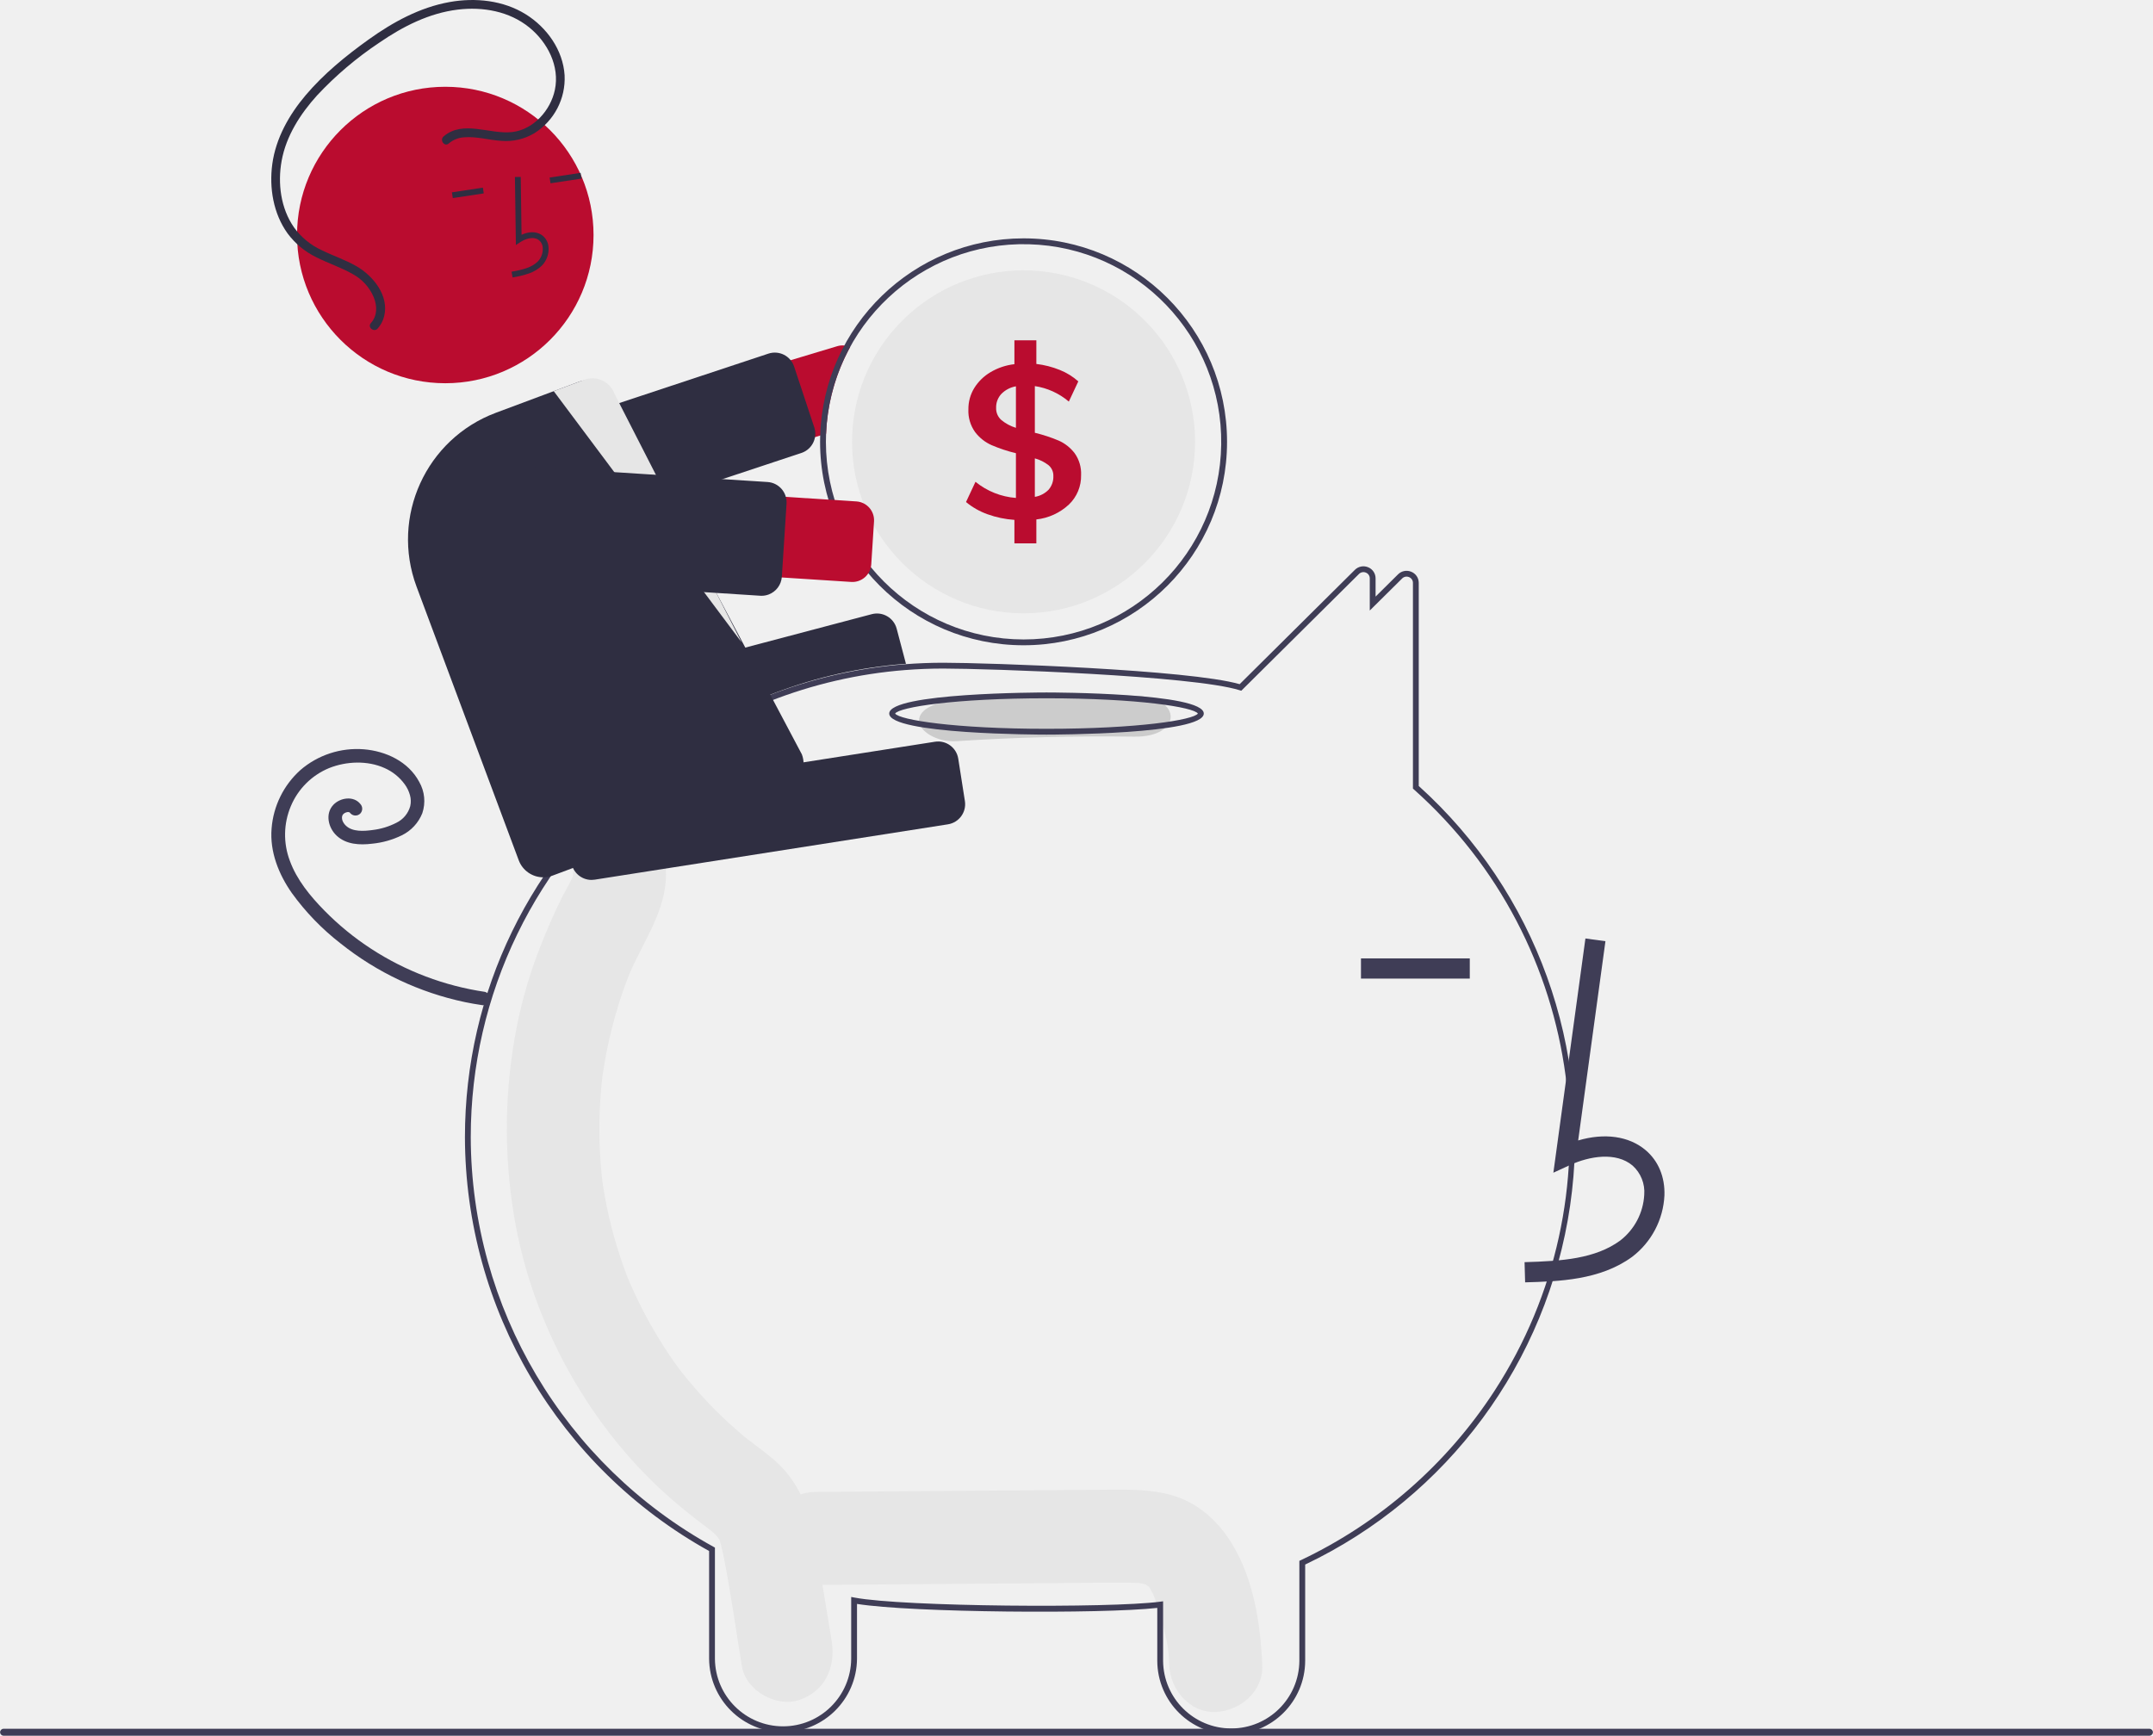
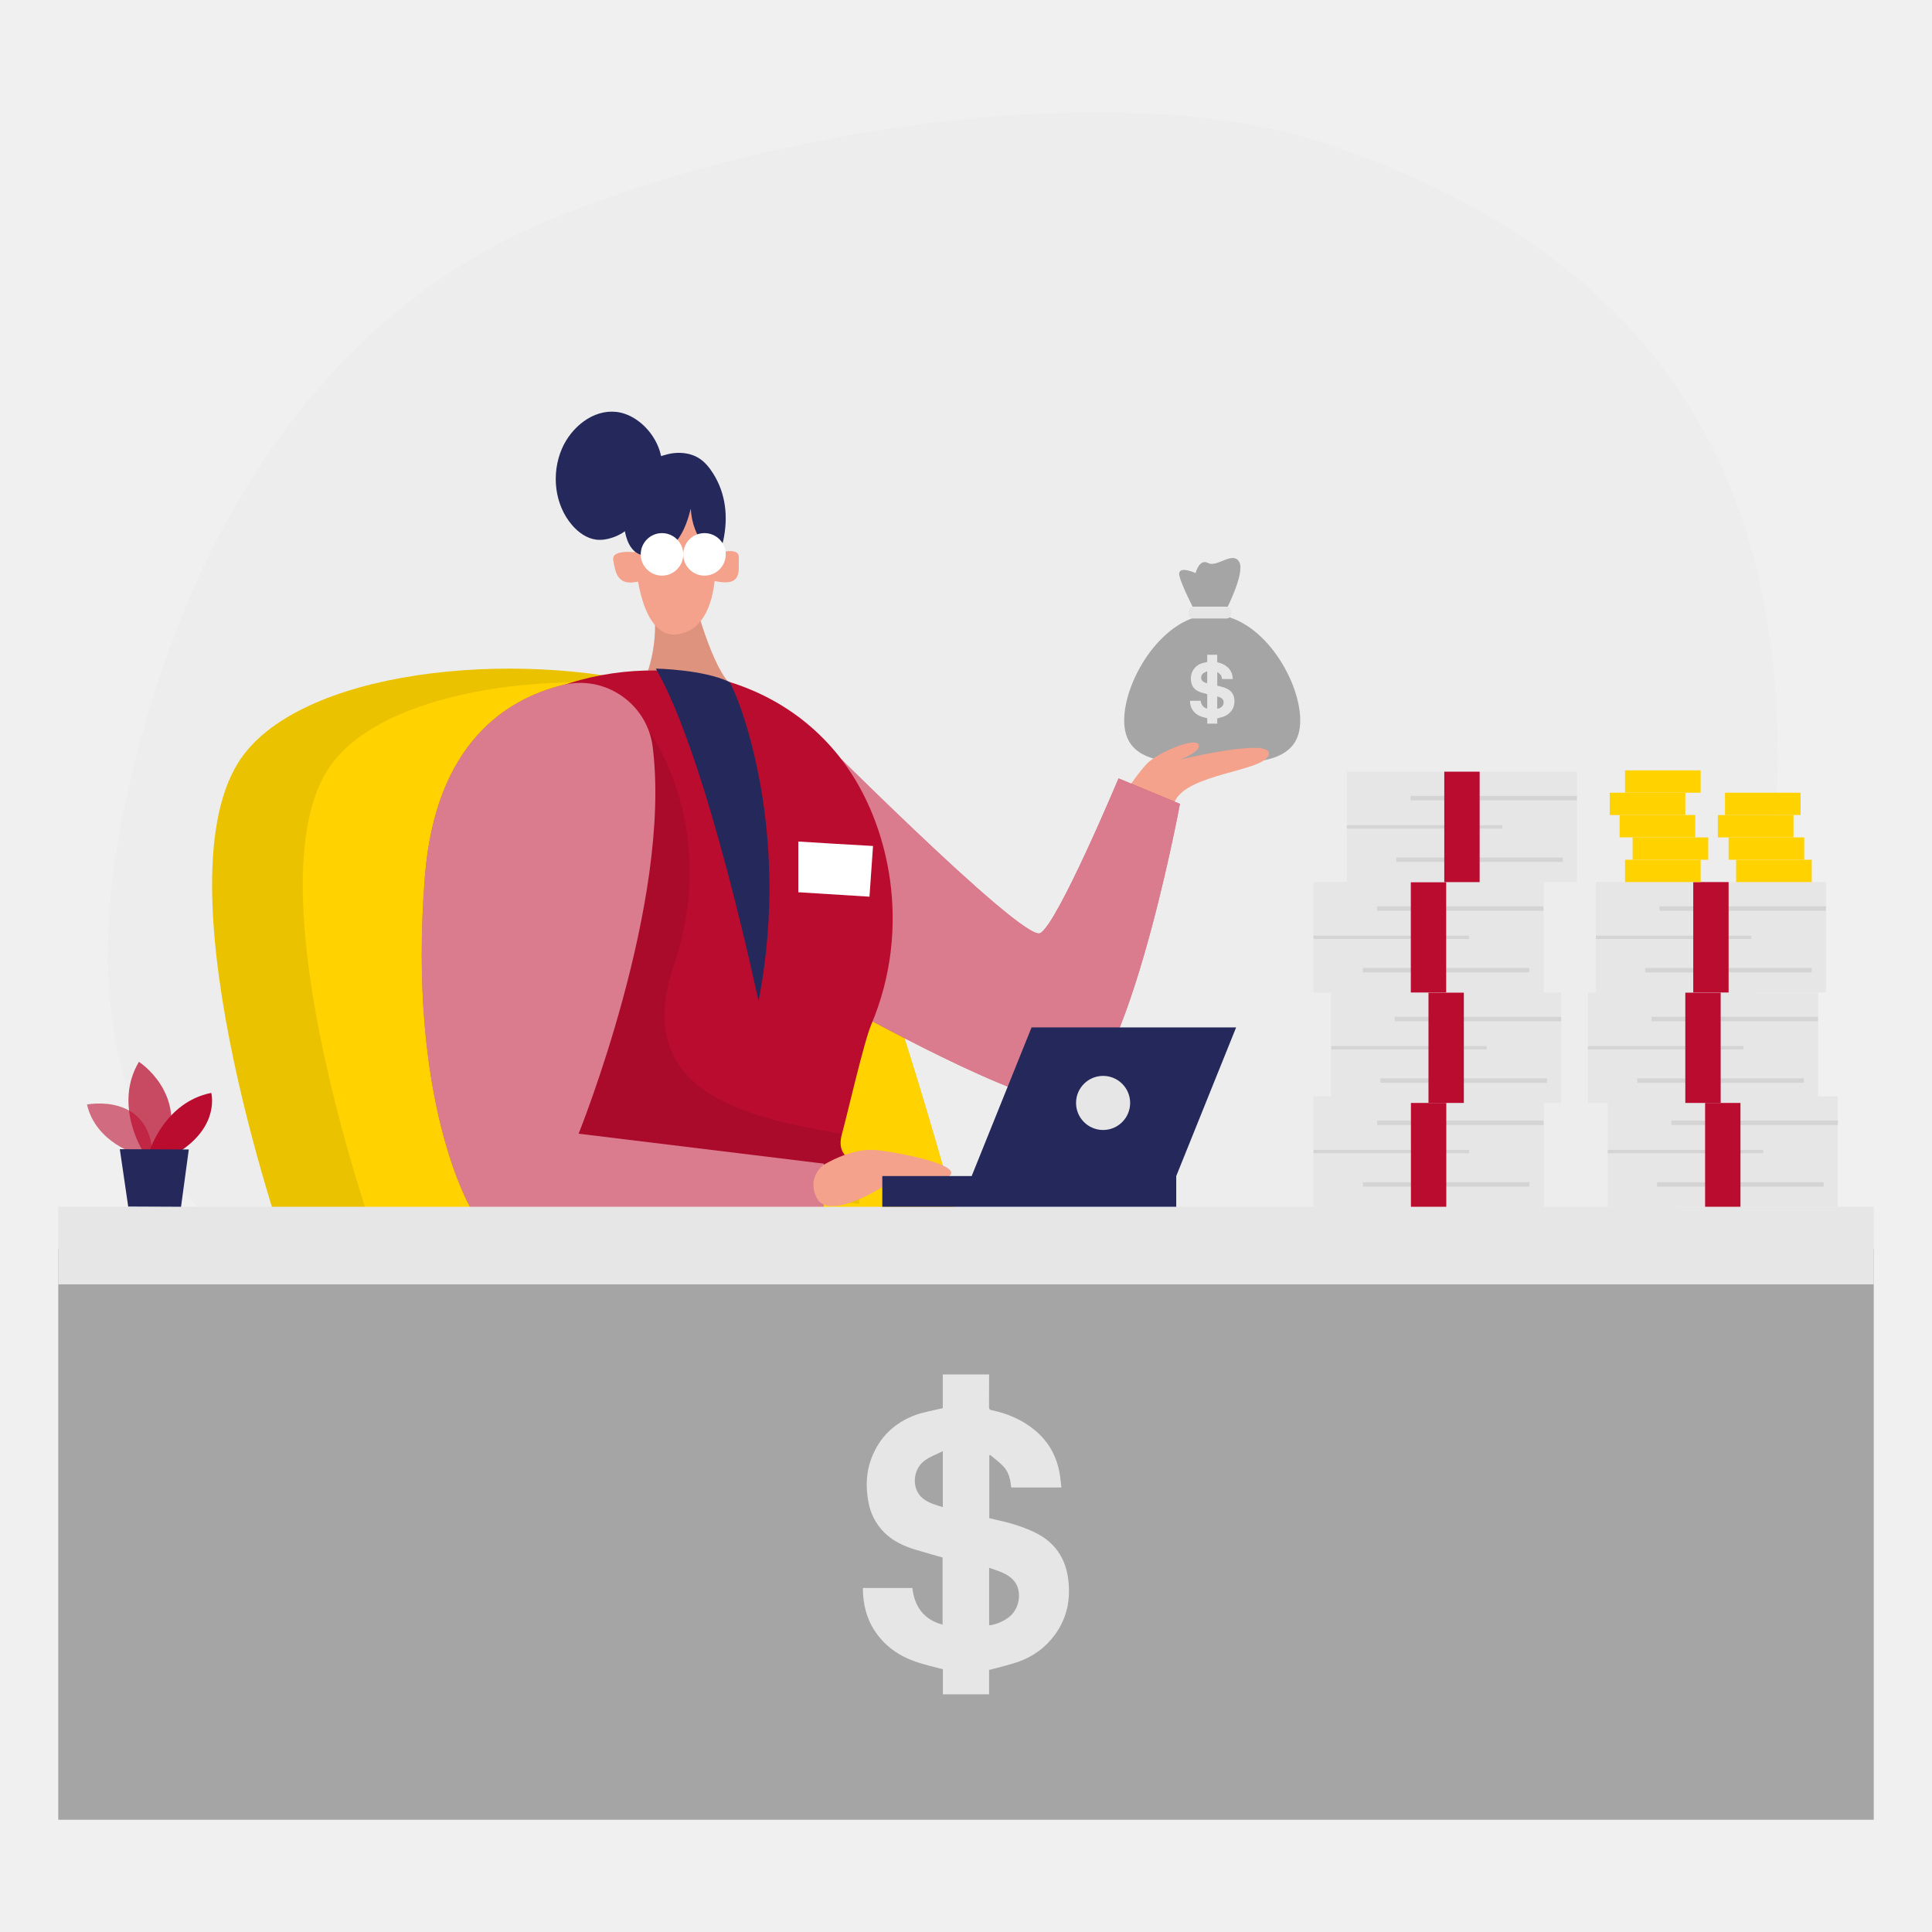
- <svg xmlns="http://www.w3.org/2000/svg" data-name="Layer 1" width="740.675" height="597.175" viewBox="0 0 740.675 597.175">
-   <path d="M651.612,679.719c-5.122-7.172-12.055-12.419-20.771-14.383-7.601-1.713-15.416-1.421-23.142-1.361l-97.692.753c-8.367.065-16.389,7.313-16,16,.386,8.614,7.032,16.069,16,16q42.926-.331,85.851-.662c6.747-.052,13.497-.174,20.244-.152,1.515.005,3.024.085,4.538.102.367.004.631.001.818-.007.047.014.086.027.147.044.79.217,1.6.366,2.394.572-.278.008.515.503.914.671.055.108.171.299.366.595.272.51,1.077,2.059,1.11,2.01a71.762,71.762,0,0,1,2.987,9.393c1.859,7.047,2.268,8.52,2.536,15.132.338,8.352,7.117,16.398,16,16,8.379-.375,16.363-7.042,16-16C663.3,709.333,660.651,692.377,651.612,679.719Z" transform="translate(-229.6623 -151.4124)" fill="#e6e6e6" />
-   <path d="M515.749,715.825c-1.835-11.12-3.635-22.246-5.505-33.36-1.898-11.274-5.774-21.598-14.548-28.997-2.344-1.977-4.775-3.823-7.216-5.663-.858-.647-1.715-1.295-2.563-1.956-.051-.04-.083-.064-.127-.099-.093-.08-.205-.176-.355-.303-3.657-3.095-7.19-6.327-10.556-9.763q-4.483-4.577-8.575-9.545-1.022-1.241-2.019-2.504c-.114-.145-.729-.94-1.135-1.459-.377-.519-1.066-1.457-1.182-1.621q-1.164-1.646-2.286-3.322a156.126,156.126,0,0,1-13.187-24.115q-.547-1.251-1.068-2.517c-.093-.258-.214-.588-.374-1.029-.741-2.038-1.481-4.074-2.159-6.137q-2.16-6.571-3.714-13.336-.768-3.34-1.383-6.715-.317-1.735-.593-3.478c-.03-.193-.21-1.446-.316-2.154-.078-.712-.224-1.972-.243-2.166q-.176-1.756-.312-3.516-.307-3.96-.415-7.933-.185-7.061.253-14.122c.166-2.645.402-5.282.693-7.915.018-.162.031-.29.044-.406.018-.118.038-.251.062-.417.215-1.455.442-2.908.695-4.356a159.294,159.294,0,0,1,3.739-16.313q1.088-3.809,2.363-7.555.568-1.663,1.173-3.314c-.026.071,1.182-3.016,1.198-3.119,4.795-11.329,12.638-21.657,12.648-34.526.007-8.713-7.364-17.06-16-16.657a16.625,16.625,0,0,0-16,16.657c0,.196-.001.363-.001.525-.081.271-.148.498-.208.698-.935,2.032-2.081,3.963-3.107,5.944-2.811,5.423-5.209,11.025-7.488,16.708a159.825,159.825,0,0,0-8.529,28.628,182.098,182.098,0,0,0-.968,65.04c6.204,37.813,26.662,74.009,55.103,98.339,2.468,2.111,4.997,4.152,7.549,6.151,1.056.827,2.121,1.639,3.191,2.446.506.381,2.602,2.034,1.68,1.233,1.982,1.692,2.817,2.543,3.326,3.789.074.288.174.678.311,1.211.359,1.405.7,2.808.983,4.233,2.476,12.451,4.196,25.112,6.264,37.644,1.421,8.611,12.022,14.215,19.682,11.634C513.49,733.312,517.272,725.051,515.749,715.825Z" transform="translate(-229.6623 -151.4124)" fill="#e6e6e6" />
-   <path d="M653.23,748.12a25.374,25.374,0,0,1-25.44-25.25V704.619c-19.109,2.139-84.543,1.644-103.3-1.37v18.892a25.441,25.441,0,0,1-50.88,0v-37.092a163.307,163.307,0,0,1-84-142.388c0-49.83,22.583-96.314,61.959-127.534a164.075,164.075,0,0,1,89.323-35.173c4.427-.347,8.881-.523,13.239-.523,15.352,0,84.619,2.372,101.998,7.372L695.756,347.48a4.16,4.16,0,0,1,4.55-.907,4.1,4.1,0,0,1,2.584,3.847v6.252l7.716-7.642a4.151,4.151,0,0,1,4.546-.908,4.102,4.102,0,0,1,2.587,3.848v69.865a162.759,162.759,0,0,1-39.07,267.866v33.169A25.374,25.374,0,0,1,653.23,748.12ZM629.79,702.351v20.52a23.441,23.441,0,0,0,46.88,0V688.438l.571-.271a162.456,162.456,0,0,0,66.531-58.182,160.325,160.325,0,0,0-27.699-206.96l-.332-.298V351.97a2.103,2.103,0,0,0-1.342-1.996,2.149,2.149,0,0,0-2.381.473l-11.127,11.021V350.42a2.103,2.103,0,0,0-1.342-1.996,2.154,2.154,0,0,0-2.385.477l-40.476,40.164-.575-.18c-16.156-5.057-86.513-7.454-101.982-7.454-4.306,0-8.707.174-13.082.517a162.075,162.075,0,0,0-88.237,34.746c-38.895,30.838-61.202,76.751-61.202,125.967A161.315,161.315,0,0,0,475.094,683.585l.516.286v38.27a23.441,23.441,0,0,0,46.88,0V700.854l1.185.223c16.856,3.171,87.832,3.671,104.985,1.421Z" transform="translate(-229.6623 -151.4124)" fill="#3f3d56" />
-   <path d="M517.66,270.53,406.92,303.81a13.882,13.882,0,0,0,7.99,26.59l96.91-29.13,2.03-.61a67.517,67.517,0,0,1,8.29-29.86,6.165,6.165,0,0,0-2-.52A6.367,6.367,0,0,0,517.66,270.53Z" transform="translate(-229.6623 -151.4124)" fill="#ba0c2f" />
-   <path d="M412.995,337.495a7.013,7.013,0,0,1-6.638-4.801l-6.925-20.896a6.999,6.999,0,0,1,4.443-8.847l90.131-29.87a7,7,0,0,1,8.847,4.442l6.925,20.896a6.976,6.976,0,0,1-4.193,8.759q-.125.047-.252.088l-90.129,29.869A7.003,7.003,0,0,1,412.995,337.495Z" transform="translate(-229.6623 -151.4124)" fill="#2f2e41" />
-   <path d="M581.79,233.42a70.031,70.031,0,0,0-69.97,67.85c-.02.71-.03,1.43-.03,2.15a70,70,0,1,0,70-70Zm0,138a68.071,68.071,0,0,1-68-68q0-1.395.06-2.76A67.998,67.998,0,1,1,581.79,371.42Z" transform="translate(-229.6623 -151.4124)" fill="#3f3d56" />
-   <path d="M640.79,303.42a59,59,0,0,1-118,0c0-1.87.09-3.71.26-5.53A59,59,0,0,1,640.79,303.42Z" transform="translate(-229.6623 -151.4124)" fill="#e6e6e6" />
-   <path d="M599.36,307.34a14.048,14.048,0,0,0-5.47-4.33,53.139,53.139,0,0,0-8.22-2.7V284.25a23.396,23.396,0,0,1,11.69,5.33l3.26-6.95a21.561,21.561,0,0,0-6.36-3.93,31.259,31.259,0,0,0-8.07-2.07v-8.14h-7.55v8.22a20.672,20.672,0,0,0-8.25,2.77,16.399,16.399,0,0,0-5.59,5.48,13.771,13.771,0,0,0-1.99,7.29,12.463,12.463,0,0,0,2.29,7.8,14.51,14.51,0,0,0,5.7,4.52,52.692,52.692,0,0,0,8.36,2.77v15.39A24.988,24.988,0,0,1,565.25,317.18l-3.26,6.96a24.58,24.58,0,0,0,7.44,4.22,34.161,34.161,0,0,0,9.21,1.92v8.07h7.55v-8.22a19.538,19.538,0,0,0,11.21-5.14,13.59,13.59,0,0,0,4.18-10.1A12.055,12.055,0,0,0,599.36,307.34Zm-20.2-8.73a14.499,14.499,0,0,1-5.03-2.7,5.32,5.32,0,0,1-1.78-4.18,6.726,6.726,0,0,1,1.82-4.81,9.202,9.202,0,0,1,4.99-2.59Zm11.25,21.28a8.557,8.557,0,0,1-4.74,2.47V309.12a13.24,13.24,0,0,1,4.74,2.37,4.658,4.658,0,0,1,1.63,3.7A6.804,6.804,0,0,1,590.41,319.89Z" transform="translate(-229.6623 -151.4124)" fill="#ba0c2f" />
-   <path d="M416.209,422.184a7.023,7.023,0,0,1-6.775-5.216l-3.77-14.27a7.004,7.004,0,0,1,4.975-8.551l118.941-31.43a7.015,7.015,0,0,1,8.551,4.985l3.194,12.09-.598.046a160.163,160.163,0,0,0-84.108,31.871l-.173.084-38.46,10.16A6.963,6.963,0,0,1,416.209,422.184Z" transform="translate(-229.6623 -151.4124)" fill="#2f2e41" />
-   <path d="M396.51,492.671a98.108,98.108,0,0,1-39.122-14.792A95.527,95.527,0,0,1,341.214,464.65c-4.828-4.924-9.447-10.521-11.838-17.079a25.299,25.299,0,0,1,.331-18.769,24.334,24.334,0,0,1,13.169-13.126c5.99-2.389,13.226-2.644,19.055-.028a17.089,17.089,0,0,1,6.964,5.606,11.435,11.435,0,0,1,1.81,3.758,7.674,7.674,0,0,1,.09,3.759,9.016,9.016,0,0,1-4.774,5.723,24.068,24.068,0,0,1-8.152,2.486c-2.86.39-6.969.745-9.268-1.551a4.669,4.669,0,0,1-1.093-1.611,3.114,3.114,0,0,1-.172-1.458c-.034.217.139-.472.129-.445-.036.102-.194.35.03-.031a3.397,3.397,0,0,1,.233-.363c-.076.098-.243.262.055-.019a1.962,1.962,0,0,1,.914-.564c.138-.04.279-.072.418-.11.353-.096-.352.005.009-.006.139-.004.28-.001.419-.007.354-.016-.349-.097-.01-.011.132.033.262.065.392.106.282.089-.2-.207-.009.014.224.259-.235-.252.019-.001a4.624,4.624,0,0,1,.358.394,2.359,2.359,0,0,0,3.315,0,2.399,2.399,0,0,0,0-3.315c-2.311-2.865-6.877-2.157-9.215.264-2.982,3.088-1.801,7.983,1.1,10.678,3.284,3.051,7.934,3.263,12.158,2.751a29.817,29.817,0,0,0,10.269-2.902,14.398,14.398,0,0,0,7.024-7.588,13.174,13.174,0,0,0-1.056-10.769c-3.729-7.011-11.452-10.606-19.084-11.228a29.812,29.812,0,0,0-21.819,7.163,30.154,30.154,0,0,0-9.888,20.075c-.666,7.996,2.436,15.761,6.959,22.214a84.627,84.627,0,0,0,16.779,17.353,102.473,102.473,0,0,0,42.812,20.191q2.792.577,5.615.988a2.421,2.421,0,0,0,2.883-1.637,2.361,2.361,0,0,0-1.637-2.883Z" transform="translate(-229.6623 -151.4124)" fill="#3f3d56" />
-   <path d="M619.895,390.794q-30.663-.433-61.133,1.556c-6.943.453-12.951,2.907-12.951,7.032,0,3.449,5.96,7.489,12.951,7.032q30.454-1.989,61.133-1.556C636.569,405.094,636.559,391.029,619.895,390.794Z" transform="translate(-229.6623 -151.4124)" fill="#ccc" />
-   <path d="M589.682,404.162c-2.209,0-54.106-.083-54.106-7.251,0-7.168,51.896-7.25,54.106-7.25s54.106.083,54.106,7.25C643.787,404.079,591.891,404.162,589.682,404.162Zm-52.076-7.251c1.42,2.173,20.496,5.251,52.076,5.251s50.656-3.078,52.076-5.251c-1.42-2.173-20.496-5.25-52.076-5.25S539.025,394.738,537.605,396.911Z" transform="translate(-229.6623 -151.4124)" fill="#3f3d56" />
-   <path d="M754.336,592.612c11.488-.319,25.786-.718,36.801-8.764a28.262,28.262,0,0,0,11.121-21.103c.225-6.355-2.071-11.901-6.465-15.614-5.753-4.861-14.154-6.002-23.207-3.341l9.38-68.548-6.886-.943L764.052,554.885l5.75-2.639c6.666-3.058,15.817-4.614,21.504.192a12.215,12.215,0,0,1,4.006,10.062,21.361,21.361,0,0,1-8.275,15.735c-8.572,6.261-19.969,7.069-32.895,7.43Z" transform="translate(-229.6623 -151.4124)" fill="#3f3d56" />
-   <rect x="468.203" y="329.741" width="37.432" height="6.95" fill="#3f3d56" />
-   <path d="M433.148,454.15a7.012,7.012,0,0,1-6.904-5.917L423.959,433.651a7.008,7.008,0,0,1,5.832-8L551.322,406.609a7.007,7.007,0,0,1,7.999,5.832l2.285,14.582a7.007,7.007,0,0,1-5.832,8l-121.531,19.042A7.096,7.096,0,0,1,433.148,454.15Z" transform="translate(-229.6623 -151.4124)" fill="#2f2e41" />
-   <circle cx="153.189" cy="80.855" r="51" fill="#ba0c2f" />
-   <path d="M411.727,245.463a12.095,12.095,0,0,0,4.367-2.676,8.133,8.133,0,0,0,2.255-6.483,5.472,5.472,0,0,0-2.512-4.164c-1.846-1.135-4.285-1.092-6.747.049l-.284-19.908-2.0.028.334,23.404,1.522-.998c1.765-1.156,4.302-1.994,6.127-.872a3.514,3.514,0,0,1,1.573,2.69,6.146,6.146,0,0,1-1.676,4.834c-2.168,2.151-5.377,2.872-9.039,3.531l.354,1.968A32.963,32.963,0,0,0,411.727,245.463Z" transform="translate(-229.6623 -151.4124)" fill="#2f2e41" />
-   <rect x="418.838" y="211.679" width="10.772" height="2" transform="translate(-256.7253 -85.49311) rotate(-8.61162)" fill="#2f2e41" />
-   <rect x="385.221" y="216.769" width="10.772" height="2" transform="translate(-257.8664 -90.46937) rotate(-8.61162)" fill="#2f2e41" />
-   <path d="M416.555,453.258a9.03,9.03,0,0,1-8.434-5.855L372.957,353.235a46.532,46.532,0,0,1,27.284-59.802L428.833,282.756a8.958,8.958,0,0,1,6.878.239,8.832,8.832,0,0,1,4.675,4.986L505.523,410.964a9.002,9.002,0,0,1-5.257,11.638L419.7,452.687A8.976,8.976,0,0,1,416.555,453.258Z" transform="translate(-229.6623 -151.4124)" fill="#2f2e41" />
-   <path d="M420.158,285.995l64.629,86.426L441.056,286.902a8.079,8.079,0,0,0-10.349-4.846Z" transform="translate(-229.6623 -151.4124)" fill="#e6e6e6" />
-   <path d="M522.49,351.63l-115.395-7.433a13.879,13.879,0,1,1,1.784-27.701l115.395,7.433a6.499,6.499,0,0,1,6.069,6.904l-.949,14.729a6.501,6.501,0,0,1-6.905,6.069Z" transform="translate(-229.6623 -151.4124)" fill="#ba0c2f" />
-   <path d="M491.655,356.395q-.229,0-.458-.015h-0l-94.756-6.104a6.999,6.999,0,0,1-6.536-7.435l1.62-25.158a7,7,0,0,1,7.436-6.535l94.756,6.103a7.008,7.008,0,0,1,6.535,7.435l-1.62,25.159a7.019,7.019,0,0,1-4.546,6.111A6.926,6.926,0,0,1,491.655,356.395Z" transform="translate(-229.6623 -151.4124)" fill="#2f2e41" />
-   <path d="M382.267,198.353c6.709-5.77,15.923-.608,23.617-1.512,7.361-.865,13.174-7.468,14.659-14.482,1.732-8.184-2.516-16.383-8.777-21.486-6.857-5.589-15.952-7.193-24.57-6.159-9.878,1.185-18.911,5.789-27.017,11.359a121.85,121.85,0,0,0-21.442,18.169c-5.751,6.352-10.624,13.923-12.18,22.47-1.414,7.768-.334,16.375,4.258,22.955a24.205,24.205,0,0,0,9.474,7.805c3.937,1.933,8.138,3.316,11.952,5.502,5.768,3.305,11.374,10.159,9.567,17.291a9.793,9.793,0,0,1-2.226,4.19c-1.291,1.433-3.619-.461-2.325-1.897,2.273-2.523,2.183-5.888.972-8.9a16.272,16.272,0,0,0-7.233-7.954c-3.993-2.283-8.401-3.692-12.494-5.772a27.023,27.023,0,0,1-9.911-8.214c-4.898-6.807-6.363-15.666-5.253-23.861,1.202-8.868,5.759-16.927,11.471-23.68,6.216-7.349,13.852-13.571,21.652-19.159,8.37-5.997,17.617-11.067,27.85-12.9,8.87-1.59,18.485-.611,26.241,4.223,7.24,4.512,12.792,12.274,13.344,20.947a22.235,22.235,0,0,1-10.376,19.942,19.101,19.101,0,0,1-11.41,2.643c-4.262-.273-8.527-1.578-12.816-1.215a8.941,8.941,0,0,0-5.268,2.128c-1.466,1.261-3.213-1.181-1.759-2.431Z" transform="translate(-229.6623 -151.4124)" fill="#2f2e41" />
-   <path d="M969.147,748.588H230.853a1.191,1.191,0,0,1,0-2.381H969.147a1.191,1.191,0,0,1,0,2.381Z" transform="translate(-229.6623 -151.4124)" fill="#3f3d56" />
+ <svg xmlns="http://www.w3.org/2000/svg" id="_0372_banker" viewBox="0 0 500 500" data-imageid="banker-1" imageName="Banker" class="illustrations_image" style="width: 158px;">
+   <defs>
+     <style>.cls-1_banker-1{fill:#fff;}.cls-2_banker-1{fill:#f4a28c;}.cls-3_banker-1{opacity:.46;}.cls-3_banker-1,.cls-4_banker-1,.cls-5_banker-1,.cls-6_banker-1,.cls-7_banker-1,.cls-8_banker-1{fill:none;}.cls-9_banker-1{fill:#a5a5a5;}.cls-4_banker-1{opacity:.58;}.cls-10_banker-1{fill:#e6e6e6;}.cls-5_banker-1{opacity:.09;}.cls-6_banker-1{opacity:.73;}.cls-7_banker-1{opacity:.08;}.cls-8_banker-1{opacity:.3;}.cls-11_banker-1{fill:#24285b;}.cls-12_banker-1{fill:#000001;}.cls-13_banker-1{fill:#ffd200;}.cls-14_banker-1{fill:#68e1fd;}</style>
+   </defs>
+   <g id="bg_banker-1" class="cls-8_banker-1">
+     <path class="cls-10_banker-1" d="m143.49,56.39c-60.2,24.19-97.41,82.91-111.86,155.36-10.76,53.92-1.32,109.51,71.04,129.72,156.45,43.71,325.43,29.29,345.68-58.13,20.25-87.42,29.79-202.19-106.78-246.66-48.69-15.86-134.39-5.89-198.08,19.71Z" />
+   </g>
+   <g id="banker_banker-1">
+     <path class="cls-9_banker-1" d="m336.5,186.43c0,10.65-10.2,11.2-22.78,11.2s-22.78-.55-22.78-11.2,10.2-27.36,22.78-27.36,22.78,16.71,22.78,27.36Z" />
+     <path class="cls-2_banker-1" d="m290.95,205.51s3.22-5.07,5.83-7.83c2.61-2.76,12.28-6.91,13.35-5.07s-4.76,3.99-4.76,3.99c0,0,23.94-5.83,23.02-1.38-.92,4.45-21.16,4.85-24.39,12.25-3.24,7.4-1.55,3.87-1.55,3.87l-11.51-5.83Z" />
+     <path class="cls-13_banker-1" d="m251.05,327.59l-175.98-.86s-34.34-95.9-13.42-129.36c15.03-24.04,71.6-29.74,110.03-19.41,15.08,4.04,27.37,10.57,33.25,19.41,17.76,26.71,38.71,102.28,44.56,124.19,1,3.84,1.57,6.02,1.57,6.02Z" />
+     <g class="cls-7_banker-1">
+       <path class="cls-12_banker-1" d="m251.05,327.59l-175.98-.86s-34.34-95.9-13.42-129.36c15.03-24.04,71.6-29.74,110.03-19.41,15.08,4.04,27.37,10.57,33.25,19.41,17.76,26.71,38.71,102.28,44.56,124.19,1,3.84,1.57,6.02,1.57,6.02Z" />
+     </g>
+     <path class="cls-13_banker-1" d="m249.48,321.56l-152.19-.72s-32.22-90.03-12.6-121.44c12.1-19.34,52.87-26.04,86.98-21.44,15.08,4.04,27.37,10.57,33.25,19.41,17.76,26.71,38.71,102.28,44.56,124.19Z" />
+     <path class="cls-11_banker-1" d="m159.49,106.6c-6.02-.67-11.65,3.95-14.06,9.51-2.8,6.46-1.95,14.53,2.67,19.84,1.62,1.86,3.76,3.41,6.21,3.71,1.47.18,2.96-.1,4.36-.59,6.43-2.24,11-10.21,12.41-16.6,1.52-6.9-4.69-15.11-11.59-15.87Z" />
+     <path class="cls-2_banker-1" d="m165.36,178.8c1.9-3.25,5.62-11.56,3.6-24.44l10.56.14s4.83,19.11,10.08,23.06l-.09.12-24.15,1.13Z" />
+     <g class="cls-5_banker-1">
+       <path class="cls-12_banker-1" d="m165.36,178.8c1.9-3.25,5.62-11.56,3.6-24.44l10.56.14s4.83,19.11,10.08,23.06l-.09.12-24.15,1.13Z" />
+     </g>
+     <path class="cls-2_banker-1" d="m184.76,137.97s3.49,23.22-8.56,26.04c-12.05,2.82-12.08-24.07-12.08-24.07,0,0-.59-14.06,6.45-16.15,7.04-2.09,14.86-2.77,14.19,14.19Z" />
+     <path class="cls-2_banker-1" d="m185.2,143.38s6.18-2.26,6.02,1.01c-.17,3.27,1.11,7.55-6.27,5.99l.25-7.01Z" />
+     <path class="cls-2_banker-1" d="m165.67,143.1s-7.54-1.34-6.95,1.89c.58,3.22.98,7.52,8.1,5.03l-1.15-6.92Z" />
+     <path class="cls-11_banker-1" d="m185.93,142.55c-.4.41-.89.64-1.48.53-.76-.14-1.34-.74-1.82-1.33-2.32-2.84-3.7-6.45-3.85-10.12-.68,2.61-1.51,5.22-3.01,7.46-1.5,2.24-3.74,4.09-6.39,4.6-7.87,1.52-8.17-7.51-8.07-12.98.07-3.57.5-7.69,3.2-10.31,1.33-1.29,2.43-1.42,4.12-1.72,1.92-.34,3.68-1.18,5.64-1.4,2.22-.26,4.56.06,6.47,1.21,1.61.97,2.83,2.47,3.83,4.06,3.3,5.24,3.9,11.3,2.62,17.32-.16.76-.57,1.97-1.26,2.67Z" />
+     <path class="cls-14_banker-1 targetColor" d="m206.6,185.5c.73.54,58.09,58.51,62.62,55.99,4.54-2.52,20.26-40.05,20.26-40.05l15.89,6.6s-14.85,80.21-31.25,77.4c-16.4-2.81-57.86-26.35-57.86-26.35l-9.67-73.6Z" style="fill: rgb(186, 12, 47);" />
+     <g class="cls-3_banker-1">
+       <path class="cls-1_banker-1" d="m206.6,185.5c.73.54,58.09,58.51,62.62,55.99,4.54-2.52,20.26-40.05,20.26-40.05l15.89,6.6s-14.85,80.21-31.25,77.4c-16.4-2.81-57.86-26.35-57.86-26.35l-9.67-73.6Z" />
+     </g>
+     <path class="cls-14_banker-1 targetColor" d="m138.32,258.92c4.84,16.97,10.51,33.72,15.18,46.71,28.15.82,68.06,8.61,68.87-.67.46-5.01-6.45-4.56-4.47-11.51,1.17-4.1,5.62-23.67,7.58-28.29,10.64-25.15,4.75-52.04-7.37-68.18-20.13-26.83-57.87-29.07-83.47-14.71-12.47,7-6.11,42.3,3.67,76.65Z" style="fill: rgb(186, 12, 47);" />
+     <path class="cls-11_banker-1" d="m188.7,176.46c1.22.82,16.65,36.46,7.6,82.63,0,0-13.24-63.12-26.57-86.06,0,0,12.31.23,18.96,3.43Z" />
+     <g class="cls-7_banker-1">
+       <path class="cls-12_banker-1" d="m134.27,268.48l9.14,36.28,10.09.87,68.85,5.89c.46-5.01-6.43-11.13-4.44-18.08-24.81-4.22-54.61-10.74-43.54-43.45,12.21-36.04-6.5-60.92-6.5-60.92l-29.55,69.85-4.05,9.57Z" />
+     </g>
+     <path class="cls-14_banker-1 targetColor" d="m168.92,193.32c-1.4-11.22-12.33-18.76-23.3-16.03-14.59,3.62-32.91,15.1-35.65,49.49-4.65,58.36,11.88,85.92,11.88,85.92h91.36s0-11.55,0-11.55l-63.47-7.75s24.19-59.87,19.18-100.08Z" style="fill: rgb(186, 12, 47);" />
+     <g class="cls-3_banker-1">
+       <path class="cls-1_banker-1" d="m168.92,193.32c-1.4-11.22-12.33-18.76-23.3-16.03-14.59,3.62-32.91,15.1-35.65,49.49-4.65,58.36,11.88,85.92,11.88,85.92h91.36s0-11.55,0-11.55l-63.47-7.75s24.19-59.87,19.18-100.08Z" />
+     </g>
+     <rect class="cls-9_banker-1" x="15.08" y="323.28" width="469.84" height="147.67" />
+     <rect class="cls-10_banker-1" x="15.08" y="312.31" width="469.84" height="20.08" />
+     <g class="cls-4_banker-1">
+       <path class="cls-14_banker-1 targetColor" d="m35.54,298.74s-10.7-2.92-13.03-12.89c0,0,16.58-3.35,17.06,13.77l-4.02-.88Z" style="fill: rgb(186, 12, 47);" />
+     </g>
+     <g class="cls-6_banker-1">
+       <path class="cls-14_banker-1 targetColor" d="m36.85,297.68s-7.48-11.82-.9-22.88c0,0,12.61,8.01,7.01,22.9l-6.11-.03Z" style="fill: rgb(186, 12, 47);" />
+     </g>
+     <path class="cls-14_banker-1 targetColor" d="m38.78,297.69s3.95-12.48,15.89-14.85c0,0,2.24,8.11-7.73,14.88l-8.16-.03Z" style="fill: rgb(186, 12, 47);" />
+     <polygon class="cls-11_banker-1" points="31.01 297.41 33.18 312.25 46.85 312.31 48.86 297.48 31.01 297.41" />
+     <path class="cls-2_banker-1" d="m213.06,301.53s7.27-4.6,13.81-3.88,23.57,4.12,18.33,7.03c-5.24,2.91-13.42.24-16.72,2.42-3.3,2.18-14.45,8.24-17.11,2.91-2.67-5.33,1.7-8.48,1.7-8.48Z" />
+     <polygon class="cls-11_banker-1" points="266.97 265.89 251.47 304.36 228.34 304.36 228.34 312.31 304.41 312.31 304.41 304.36 319.91 265.89 266.97 265.89" />
+     <path class="cls-1_banker-1" d="m225.94,218.94c-.69,0-19.34-1.15-19.34-1.15v13.12l18.42,1.15.92-13.12Z" />
+     <rect class="cls-10_banker-1" x="339.94" y="283.73" width="59.56" height="28.58" />
+     <g class="cls-7_banker-1">
+       <rect class="cls-12_banker-1" x="356.41" y="290.01" width="43.09" height="1.14" />
+     </g>
+     <g class="cls-7_banker-1">
+       <rect class="cls-12_banker-1" x="352.72" y="305.96" width="43.09" height="1.14" />
+     </g>
+     <g class="cls-7_banker-1">
+       <rect class="cls-12_banker-1" x="339.94" y="297.59" width="40.23" height=".86" />
+     </g>
+     <rect class="cls-14_banker-1 targetColor" x="365.15" y="283.73" width="9.15" height="28.58" style="fill: rgb(186, 12, 47);" />
+     <rect class="cls-10_banker-1" x="344.49" y="256.86" width="59.56" height="28.58" />
+     <g class="cls-7_banker-1">
+       <rect class="cls-12_banker-1" x="360.95" y="263.14" width="43.09" height="1.14" />
+     </g>
+     <g class="cls-7_banker-1">
+       <rect class="cls-12_banker-1" x="357.26" y="279.08" width="43.09" height="1.14" />
+     </g>
+     <g class="cls-7_banker-1">
+       <rect class="cls-12_banker-1" x="344.49" y="270.72" width="40.23" height=".86" />
+     </g>
+     <rect class="cls-14_banker-1 targetColor" x="369.69" y="256.86" width="9.15" height="28.58" style="fill: rgb(186, 12, 47);" />
+     <rect class="cls-10_banker-1" x="339.91" y="228.28" width="59.56" height="28.58" />
+     <g class="cls-7_banker-1">
+       <rect class="cls-12_banker-1" x="356.38" y="234.56" width="43.09" height="1.14" />
+     </g>
+     <g class="cls-7_banker-1">
+       <rect class="cls-12_banker-1" x="352.69" y="250.51" width="43.09" height="1.14" />
+     </g>
+     <g class="cls-7_banker-1">
+       <rect class="cls-12_banker-1" x="339.91" y="242.14" width="40.23" height=".86" />
+     </g>
+     <rect class="cls-14_banker-1 targetColor" x="365.12" y="228.28" width="9.15" height="28.58" style="fill: rgb(186, 12, 47);" />
+     <rect class="cls-10_banker-1" x="416.07" y="283.73" width="59.56" height="28.58" />
+     <g class="cls-7_banker-1">
+       <rect class="cls-12_banker-1" x="432.54" y="290.01" width="43.09" height="1.14" />
+     </g>
+     <g class="cls-7_banker-1">
+       <rect class="cls-12_banker-1" x="428.85" y="305.96" width="43.09" height="1.14" />
+     </g>
+     <g class="cls-7_banker-1">
+       <rect class="cls-12_banker-1" x="416.07" y="297.59" width="40.23" height=".86" />
+     </g>
+     <rect class="cls-14_banker-1 targetColor" x="441.28" y="283.73" width="9.15" height="28.58" style="fill: rgb(186, 12, 47);" />
+     <rect class="cls-10_banker-1" x="410.95" y="256.86" width="59.56" height="28.58" />
+     <g class="cls-7_banker-1">
+       <rect class="cls-12_banker-1" x="427.42" y="263.14" width="43.09" height="1.14" />
+     </g>
+     <g class="cls-7_banker-1">
+       <rect class="cls-12_banker-1" x="423.73" y="279.08" width="43.09" height="1.14" />
+     </g>
+     <g class="cls-7_banker-1">
+       <rect class="cls-12_banker-1" x="410.95" y="270.72" width="40.23" height=".86" />
+     </g>
+     <rect class="cls-14_banker-1 targetColor" x="436.16" y="256.86" width="9.15" height="28.58" style="fill: rgb(186, 12, 47);" />
+     <rect class="cls-10_banker-1" x="348.57" y="199.71" width="59.56" height="28.58" />
+     <g class="cls-7_banker-1">
+       <rect class="cls-12_banker-1" x="365.04" y="205.98" width="43.09" height="1.14" />
+     </g>
+     <g class="cls-7_banker-1">
+       <rect class="cls-12_banker-1" x="361.35" y="221.93" width="43.09" height="1.14" />
+     </g>
+     <g class="cls-7_banker-1">
+       <rect class="cls-12_banker-1" x="348.57" y="213.57" width="40.23" height=".86" />
+     </g>
+     <rect class="cls-14_banker-1 targetColor" x="373.78" y="199.71" width="9.15" height="28.58" style="fill: rgb(186, 12, 47);" />
+     <rect class="cls-10_banker-1" x="413" y="228.28" width="59.56" height="28.58" />
+     <g class="cls-7_banker-1">
+       <rect class="cls-12_banker-1" x="429.47" y="234.56" width="43.09" height="1.14" />
+     </g>
+     <g class="cls-7_banker-1">
+       <rect class="cls-12_banker-1" x="425.78" y="250.51" width="43.09" height="1.14" />
+     </g>
+     <g class="cls-7_banker-1">
+       <rect class="cls-12_banker-1" x="413" y="242.14" width="40.23" height=".86" />
+     </g>
+     <rect class="cls-14_banker-1 targetColor" x="438.21" y="228.28" width="9.15" height="28.58" style="fill: rgb(186, 12, 47);" />
+     <path class="cls-10_banker-1" d="m255.98,355.72c0,2.8,0,5.61-.02,8.41,0,.54.16.72.69.83,4.15.86,7.95,2.49,11.23,5.23,3.51,2.92,5.57,6.65,6.35,11.12.21,1.19.3,2.39.46,3.65h-13c-.18-1.98-.59-3.91-1.94-5.38-1.04-1.13-2.31-2.03-3.49-3.04-.08.06-.15.12-.23.18v16.19c.43.1.91.23,1.4.33,3.51.74,6.94,1.72,10.2,3.26,5.25,2.47,8.15,6.63,8.84,12.33.62,5.1-.31,9.87-3.37,14.11-2.46,3.41-5.71,5.79-9.65,7.16-2.4.83-4.9,1.38-7.48,2.09v6.3h-11.95v-6.49c-2.41-.65-4.73-1.15-6.96-1.92-4.39-1.51-8.07-4.06-10.67-8-2.21-3.34-3.06-7.08-3.08-11.1h12.8c.58,4.76,2.9,8.16,7.83,9.48,0-5.83,0-11.61,0-17.38-2.42-.7-4.86-1.35-7.27-2.1-2.9-.91-5.62-2.18-7.82-4.37-2.25-2.25-3.59-4.96-4.14-8.06-.67-3.78-.57-7.52.81-11.14,2.05-5.4,5.87-9.11,11.22-11.14,2.07-.79,4.31-1.13,6.47-1.67.23-.06.47-.1.78-.16v-8.73h11.97Zm.02,64.91c1.71-.13,3.95-1.11,5.37-2.33,2.61-2.23,3.14-6.65,1.09-9.13-1.67-2.02-4.11-2.56-6.47-3.43v14.89Zm-12-45.07c-1.65.83-3.25,1.4-4.58,2.34-3.24,2.28-3.57,7.3-.76,9.74,1.52,1.32,3.43,1.81,5.34,2.4v-14.47Z" />
+     <path class="cls-10_banker-1" d="m315.01,169.44c0,.6,0,1.21,0,1.81,0,.12.03.16.15.18.89.18,1.71.54,2.42,1.13.76.63,1.2,1.43,1.37,2.39.04.26.07.52.1.79h-2.8c-.04-.43-.13-.84-.42-1.16-.22-.24-.5-.44-.75-.65-.02.01-.03.03-.05.04v3.49c.09.02.2.05.3.07.76.16,1.5.37,2.2.7,1.13.53,1.76,1.43,1.91,2.66.13,1.1-.07,2.13-.73,3.04-.53.73-1.23,1.25-2.08,1.54-.52.18-1.06.3-1.61.45v1.36h-2.58v-1.4c-.52-.14-1.02-.25-1.5-.41-.95-.33-1.74-.88-2.3-1.72-.48-.72-.66-1.52-.66-2.39h2.76c.13,1.02.62,1.76,1.69,2.04,0-1.26,0-2.5,0-3.75-.52-.15-1.05-.29-1.57-.45-.63-.2-1.21-.47-1.69-.94-.49-.48-.77-1.07-.89-1.74-.15-.81-.12-1.62.17-2.4.44-1.16,1.26-1.96,2.42-2.4.45-.17.93-.24,1.39-.36.05-.01.1-.02.17-.03v-1.88h2.58Zm0,13.99c.37-.03.85-.24,1.16-.5.56-.48.68-1.43.24-1.97-.36-.44-.89-.55-1.39-.74v3.21Zm-2.59-9.71c-.36.18-.7.3-.99.5-.7.49-.77,1.57-.16,2.1.33.28.74.39,1.15.52v-3.12Z" />
+     <circle class="cls-10_banker-1" cx="285.48" cy="285.44" r="7" />
+     <rect class="cls-13_banker-1" x="420.56" y="222.5" width="19.57" height="5.78" />
+     <rect class="cls-13_banker-1" x="422.52" y="216.72" width="19.57" height="5.78" />
+     <rect class="cls-13_banker-1" x="419.16" y="210.93" width="19.57" height="5.78" />
+     <rect class="cls-13_banker-1" x="416.59" y="205.15" width="19.57" height="5.78" />
+     <rect class="cls-13_banker-1" x="420.56" y="199.37" width="19.57" height="5.78" />
+     <rect class="cls-13_banker-1" x="449.32" y="222.5" width="19.57" height="5.78" transform="translate(918.2 450.78) rotate(-180)" />
+     <rect class="cls-13_banker-1" x="447.36" y="216.72" width="19.57" height="5.78" transform="translate(914.29 439.22) rotate(-180)" />
+     <rect class="cls-13_banker-1" x="444.58" y="210.93" width="19.57" height="5.78" transform="translate(908.73 427.65) rotate(-180)" />
+     <rect class="cls-13_banker-1" x="446.42" y="205.15" width="19.57" height="5.78" transform="translate(912.42 416.08) rotate(-180)" />
+     <circle class="cls-1_banker-1" cx="171.32" cy="143.47" r="5.5" />
+     <circle class="cls-1_banker-1" cx="182.32" cy="143.47" r="5.5" />
+     <path class="cls-9_banker-1" d="m310.23,160.06s-5.32-9.9-5.05-11.74,4.23,0,4.23,0c0,0,.95-3.84,3.27-2.61,2.32,1.23,6.41-3.25,8.05-.24s-4.09,13.75-4.09,13.75l-6.41.84Z" />
+     <rect class="cls-10_banker-1" x="307.65" y="157" width="10.9" height="3.06" rx="1.09" ry="1.09" />
+   </g>
</svg>
